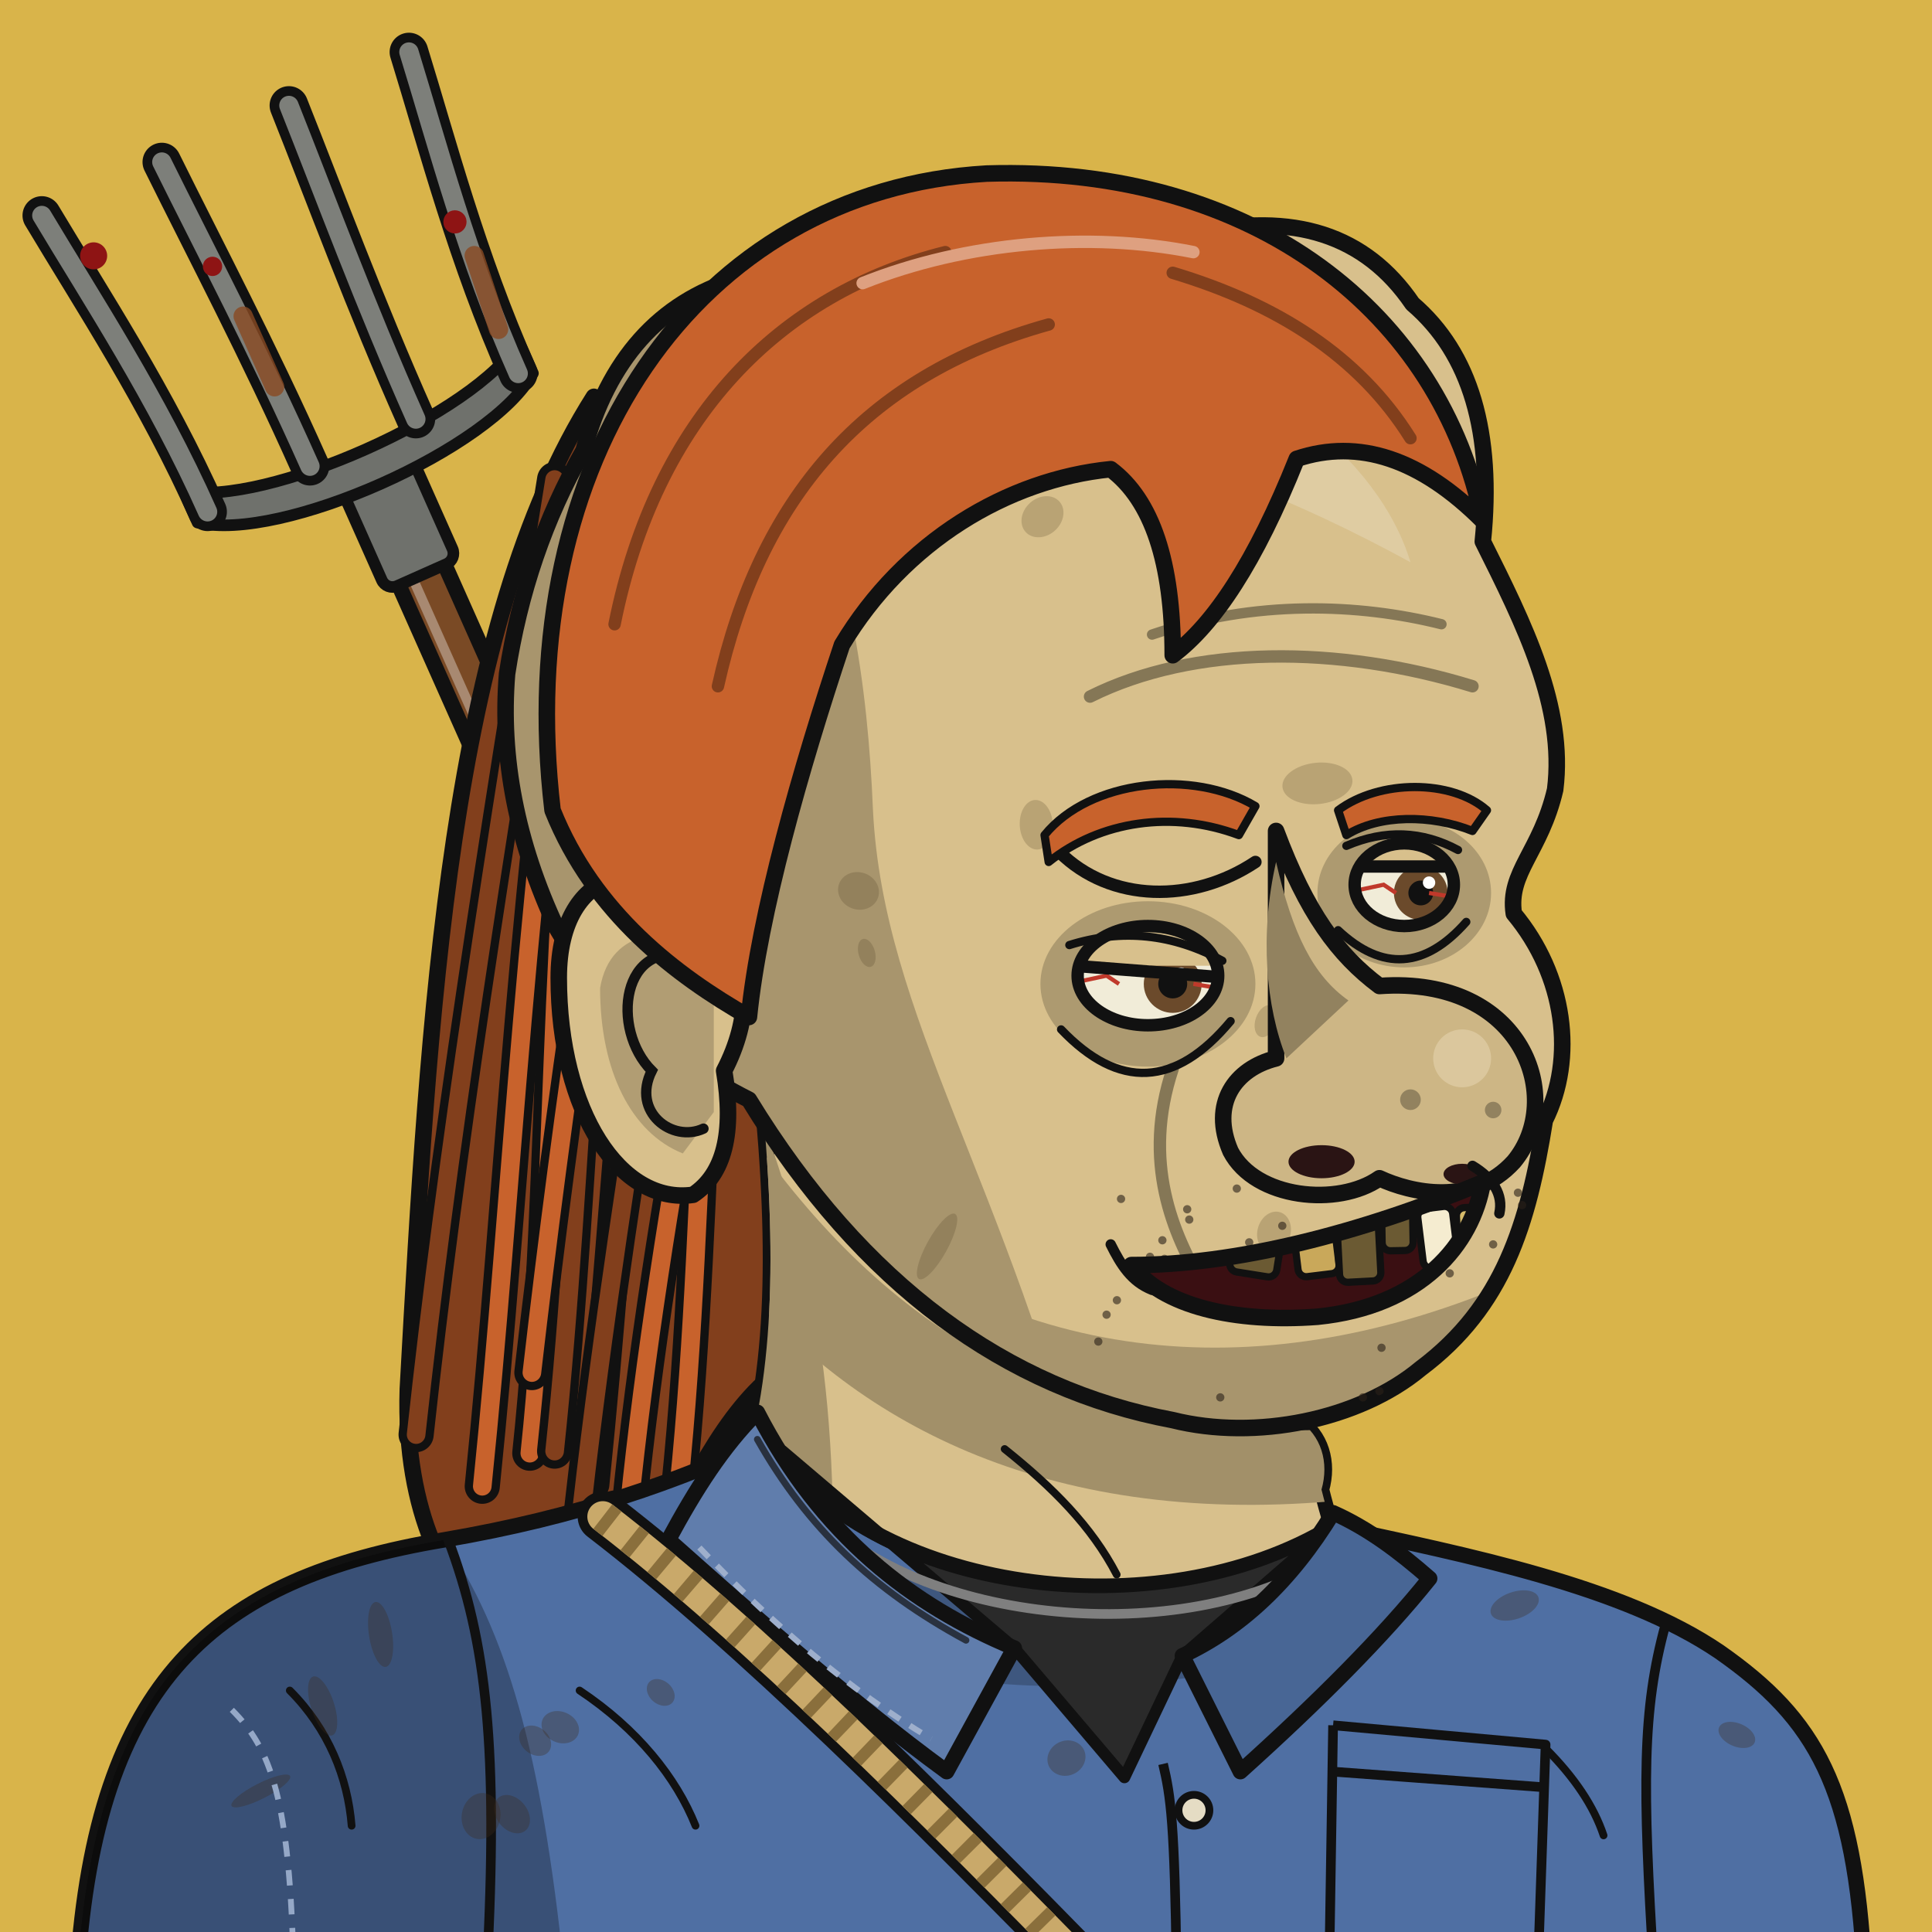
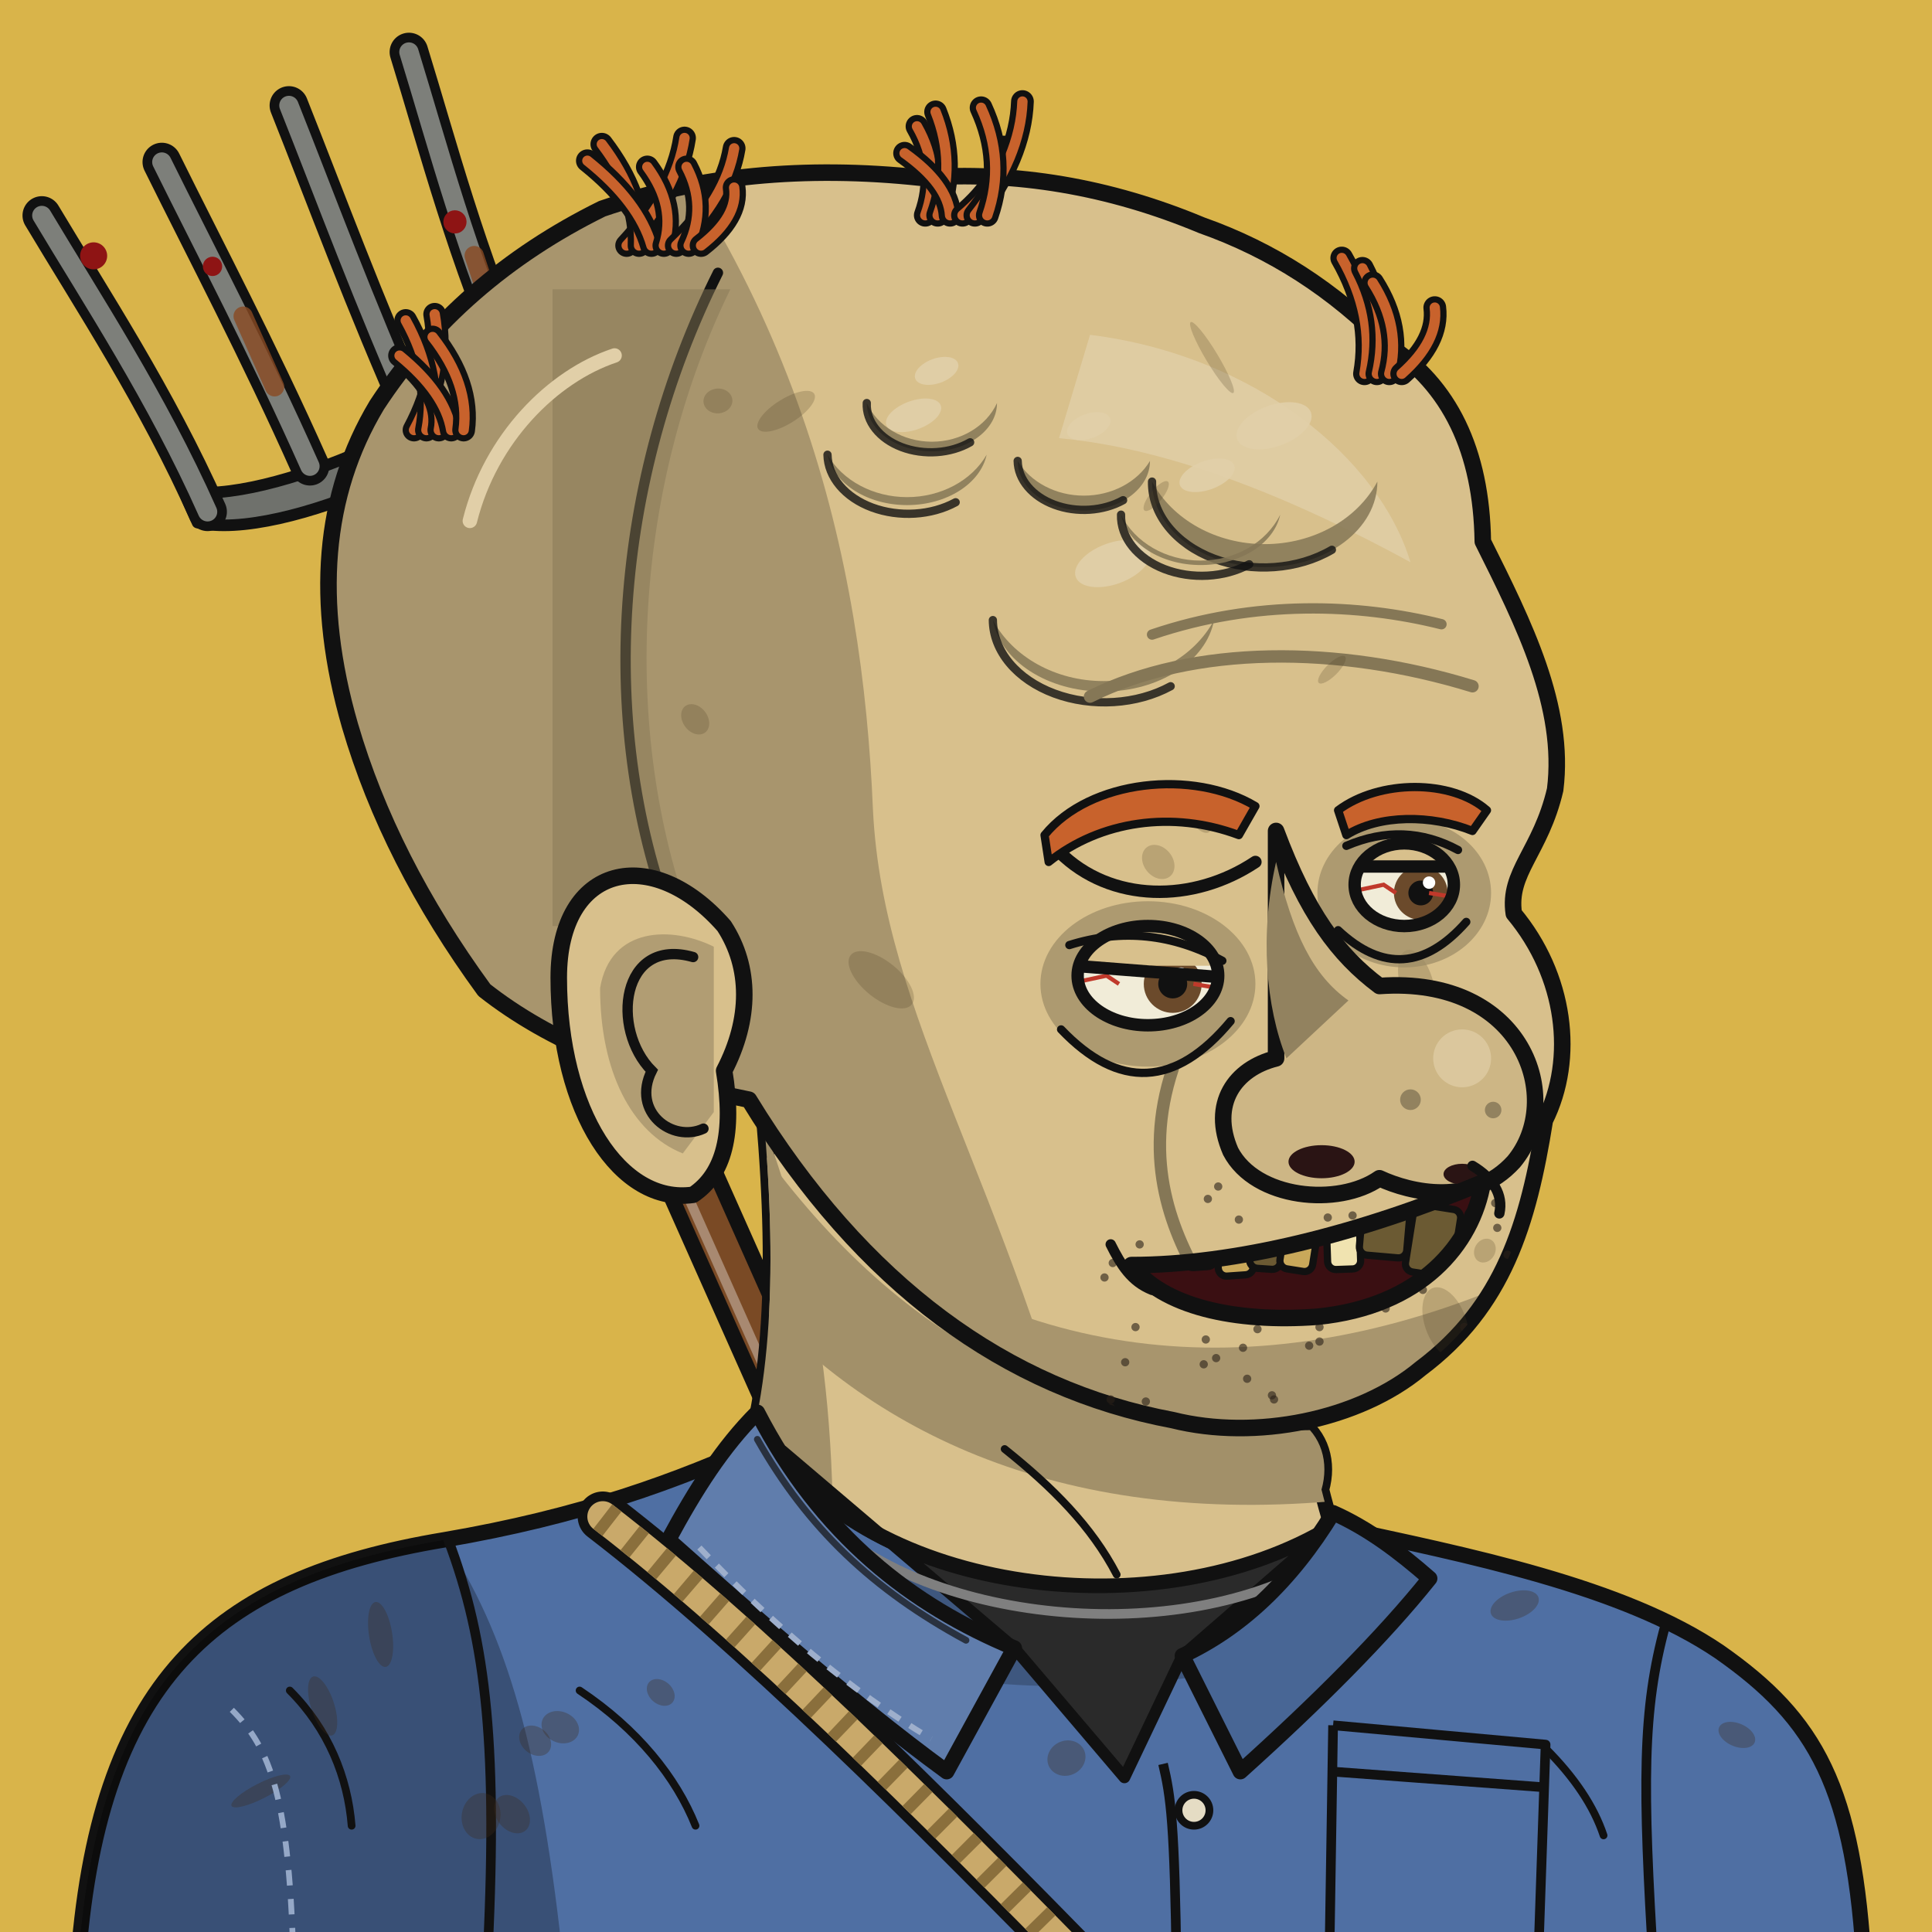
<svg xmlns="http://www.w3.org/2000/svg" viewBox="0 0 1000 1000" width="1000" height="1000">
  <rect width="1000" height="1000" fill="#d9b44a" />
  <g transform="translate(0 -55)">
    <g transform="translate(560 1120) rotate(-24)">
      <rect x="-13" y="-860" width="26" height="980" rx="12" fill="#7a4a25" stroke="#111111" stroke-width="8" />
      <path d="M -5 -840 L -5 100" stroke="#a88971" stroke-width="5" />
      <rect x="-20" y="-900" width="40" height="60" rx="6" fill="#6f716c" stroke="#111111" stroke-width="6" />
      <path d="M -95 -930 C -60 -905 60 -905 95 -930 L 95 -912 C 60 -885 -60 -885 -95 -912 Z" fill="#6f716c" stroke="#111111" stroke-width="6" stroke-linejoin="round" />
      <path d="M -88 -915 C -88 -980 -98 -1040 -104 -1090" fill="none" stroke="#111111" stroke-width="20" stroke-linecap="round" />
      <path d="M -88 -915 C -88 -980 -98 -1040 -104 -1090" fill="none" stroke="#7d7f7a" stroke-width="10" stroke-linecap="round" />
      <path d="M -30 -915 C -30 -980 -34 -1040 -36 -1090" fill="none" stroke="#111111" stroke-width="20" stroke-linecap="round" />
      <path d="M -30 -915 C -30 -980 -34 -1040 -36 -1090" fill="none" stroke="#7d7f7a" stroke-width="10" stroke-linecap="round" />
      <path d="M 30 -915 C 30 -980 34 -1040 36 -1090" fill="none" stroke="#111111" stroke-width="20" stroke-linecap="round" />
      <path d="M 30 -915 C 30 -980 34 -1040 36 -1090" fill="none" stroke="#7d7f7a" stroke-width="10" stroke-linecap="round" />
      <path d="M 88 -915 C 88 -980 98 -1040 104 -1090" fill="none" stroke="#111111" stroke-width="20" stroke-linecap="round" />
      <path d="M 88 -915 C 88 -980 98 -1040 104 -1090" fill="none" stroke="#7d7f7a" stroke-width="10" stroke-linecap="round" />
      <path d="M -30 -960 L -30 -1000 M 88 -940 L 92 -980" stroke="#8a4a22" stroke-width="10" stroke-linecap="round" opacity="0.8" />
      <circle cx="-88" cy="-1060" r="7" fill="#8e1414" />
      <circle cx="-34" cy="-1030" r="5" fill="#8e1414" />
      <circle cx="90" cy="-1000" r="6" fill="#8e1414" />
    </g>
-     <g transform="translate(-35 25) scale(1.07)">
-       <path d="M 320 220 C 250 330 240 520 230 700 C 228 760 250 800 270 810 C 300 760 330 740 360 760 C 380 720 400 690 430 680 C 420 600 400 450 420 300 Z" fill="#823f1c" stroke="#111111" stroke-width="8" stroke-linejoin="round" />
-       <path d="M 301 260 C 271 445 249 584 234 722" fill="none" stroke="#111111" stroke-width="17" stroke-linecap="round" />
-       <path d="M 301 260 C 271 445 249 584 234 722" fill="none" stroke="#823f1c" stroke-width="9" stroke-linecap="round" />
-       <path d="M 316 260 C 286 455 281 601 266 747" fill="none" stroke="#111111" stroke-width="17" stroke-linecap="round" />
-       <path d="M 316 260 C 286 455 281 601 266 747" fill="none" stroke="#c8622c" stroke-width="9" stroke-linecap="round" />
-       <path d="M 325 260 C 295 448 304 590 289 731" fill="none" stroke="#111111" stroke-width="17" stroke-linecap="round" />
-       <path d="M 325 260 C 295 448 304 590 289 731" fill="none" stroke="#c8622c" stroke-width="9" stroke-linecap="round" />
-       <path d="M 345 260 C 315 448 316 589 301 730" fill="none" stroke="#111111" stroke-width="17" stroke-linecap="round" />
-       <path d="M 345 260 C 315 448 316 589 301 730" fill="none" stroke="#823f1c" stroke-width="9" stroke-linecap="round" />
-       <path d="M 354 260 C 324 433 305 562 290 692" fill="none" stroke="#111111" stroke-width="17" stroke-linecap="round" />
-       <path d="M 354 260 C 324 433 305 562 290 692" fill="none" stroke="#c8622c" stroke-width="9" stroke-linecap="round" />
-       <path d="M 369 260 C 339 454 334 600 319 746" fill="none" stroke="#111111" stroke-width="17" stroke-linecap="round" />
-       <path d="M 369 260 C 339 454 334 600 319 746" fill="none" stroke="#c8622c" stroke-width="9" stroke-linecap="round" />
-       <path d="M 386 260 C 356 483 323 651 308 818" fill="none" stroke="#111111" stroke-width="17" stroke-linecap="round" />
-       <path d="M 386 260 C 356 483 323 651 308 818" fill="none" stroke="#823f1c" stroke-width="9" stroke-linecap="round" />
-       <path d="M 399 260 C 369 455 376 602 361 748" fill="none" stroke="#111111" stroke-width="17" stroke-linecap="round" />
-       <path d="M 399 260 C 369 455 376 602 361 748" fill="none" stroke="#c8622c" stroke-width="9" stroke-linecap="round" />
-       <path d="M 416 260 C 386 459 352 609 337 758" fill="none" stroke="#111111" stroke-width="17" stroke-linecap="round" />
-       <path d="M 416 260 C 386 459 352 609 337 758" fill="none" stroke="#c8622c" stroke-width="9" stroke-linecap="round" />
-     </g>
+     <g transform="translate(-35 25) scale(1.07)" />
    <path d="M 392 600 C 402 690 402 760 385 815 C 360 840 320 856 290 868 L 720 920 C 700 880 690 850 684 826 C 688 812 684 798 672 790 C 664 770 660 745 662 720 Z" fill="#d8c08c" stroke="#111111" stroke-width="8" stroke-linejoin="round" />
    <clipPath id="neckclip">
      <path d="M 392 600 C 402 690 402 760 385 815 C 360 840 320 856 290 868 L 720 920 C 700 880 690 850 684 826 C 688 812 684 798 672 790 C 664 770 660 745 662 720 Z" />
    </clipPath>
    <g clip-path="url(#neckclip)">
      <path d="M 380 630 C 450 735 540 800 690 795 L 690 832 C 540 845 440 790 380 715 Z" fill="#a29069" />
      <path d="M 380 600 C 425 700 435 790 430 900 L 280 900 L 280 600 Z" fill="#a29069" />
    </g>
    <path d="M 520 805 C 545 825 565 845 578 870" fill="none" stroke="#111111" stroke-width="4" stroke-linecap="round" />
    <clipPath id="torso">
      <path d="M 40 1075 C 50 925 110 872 230 852 C 300 840 350 822 398 800 C 450 880 600 900 690 845 C 760 860 840 876 890 910 C 940 945 960 980 965 1075 Z" />
    </clipPath>
    <path d="M 40 1075 C 50 925 110 872 230 852 C 300 840 350 822 398 800 C 450 880 600 900 690 845 C 760 860 840 876 890 910 C 940 945 960 980 965 1075 Z" fill="#4f6fa3" stroke="#111111" stroke-width="8" stroke-linejoin="round" />
    <g clip-path="url(#torso)">
      <path d="M 40 1075 C 50 925 110 872 230 852 C 262 900 280 960 292 1075 Z" fill="#000" opacity="0.28" />
      <path d="M 370 812 C 420 880 560 900 700 852 L 720 900 C 560 950 420 930 360 860 Z" fill="#000" opacity="0.22" />
    </g>
    <path d="M 232 852 C 252 905 258 960 252 1075" fill="none" stroke="#111111" stroke-width="5" stroke-linecap="round" />
    <path d="M 862 896 C 850 940 850 978 856 1075" fill="none" stroke="#111111" stroke-width="5" stroke-linecap="round" />
    <path d="M 300 930 C 330 950 350 975 360 1000 M 150 930 C 170 950 180 975 182 1000 M 800 960 C 815 975 825 990 830 1005" fill="none" stroke="#111111" stroke-width="4" stroke-linecap="round" />
    <g clip-path="url(#torso)">
      <ellipse cx="784" cy="886" rx="13" ry="7" transform="rotate(161 784 886)" fill="#3b2a18" opacity="0.32" />
      <ellipse cx="277" cy="956" rx="7" ry="9" transform="rotate(129 277 956)" fill="#3b2a18" opacity="0.32" />
      <ellipse cx="167" cy="938" rx="16" ry="6" transform="rotate(72 167 938)" fill="#3b2a18" opacity="0.32" />
      <ellipse cx="870" cy="873" rx="12" ry="4" transform="rotate(59 870 873)" fill="#3b2a18" opacity="0.32" />
      <ellipse cx="265" cy="994" rx="8" ry="11" transform="rotate(141 265 994)" fill="#3b2a18" opacity="0.32" />
      <ellipse cx="342" cy="931" rx="6" ry="8" transform="rotate(131 342 931)" fill="#3b2a18" opacity="0.32" />
      <ellipse cx="899" cy="953" rx="6" ry="10" transform="rotate(113 899 953)" fill="#3b2a18" opacity="0.32" />
      <ellipse cx="552" cy="965" rx="9" ry="10" transform="rotate(66 552 965)" fill="#3b2a18" opacity="0.32" />
      <ellipse cx="197" cy="901" rx="17" ry="6" transform="rotate(81 197 901)" fill="#3b2a18" opacity="0.32" />
      <ellipse cx="85" cy="902" rx="18" ry="9" transform="rotate(92 85 902)" fill="#3b2a18" opacity="0.32" />
      <ellipse cx="290" cy="949" rx="10" ry="8" transform="rotate(24 290 949)" fill="#3b2a18" opacity="0.32" />
      <ellipse cx="135" cy="982" rx="17" ry="4" transform="rotate(153 135 982)" fill="#3b2a18" opacity="0.32" />
      <ellipse cx="658" cy="872" rx="17" ry="4" transform="rotate(43 658 872)" fill="#3b2a18" opacity="0.32" />
      <ellipse cx="249" cy="995" rx="12" ry="10" transform="rotate(101 249 995)" fill="#3b2a18" opacity="0.32" />
    </g>
    <path d="M 405 806 C 450 880 600 900 688 846 L 612 912 L 582 975 L 525 908 Z" fill="#2a2a2a" stroke="#111111" stroke-width="6" stroke-linejoin="round" />
    <path d="M 418 832 C 465 892 600 910 680 866" fill="none" stroke="#7f7f7f" stroke-width="5" />
    <path d="M 392 786 C 425 850 472 886 525 908 L 490 972 C 438 934 382 884 346 852 C 360 826 374 804 392 786 Z" fill="#607dac" stroke="#111111" stroke-width="8" stroke-linejoin="round" />
    <path d="M 392 800 C 418 846 452 878 500 904" fill="none" stroke="#111111" stroke-width="3.5" stroke-linecap="round" opacity="0.7" />
    <path d="M 690 838 C 668 874 642 898 612 912 L 642 972 C 682 936 716 902 740 872 C 724 858 708 846 690 838 Z" fill="#486695" stroke="#111111" stroke-width="8" stroke-linejoin="round" />
    <path d="M 602 968 C 606 985 608 998 609 1075" fill="none" stroke="#111111" stroke-width="5" />
    <circle cx="618" cy="992" r="8" fill="#e5dcc4" stroke="#111111" stroke-width="4" />
    <path d="M 690 948 L 800 958 L 796 1075 M 690 948 L 688 1075 M 690 972 L 798 980" fill="none" stroke="#111111" stroke-width="5" stroke-linejoin="round" />
    <path d="M 120 940 C 140 960 150 985 152 1075" fill="none" stroke="#95a8c7" stroke-width="3" stroke-dasharray="8 7" />
    <path d="M 362 856 C 400 896 440 930 482 955" fill="none" stroke="#9eafcc" stroke-width="3" stroke-dasharray="7 6" />
    <path d="M 312 840 C 390 900 480 990 568 1080" fill="none" stroke="#111111" stroke-width="26" stroke-linecap="round" />
    <path d="M 312 840 C 390 900 480 990 568 1080" fill="none" stroke="#c9a96a" stroke-width="16" stroke-linecap="round" />
    <path d="M 312 840 C 390 900 480 990 568 1080" fill="none" stroke="#8a6f3c" stroke-width="16" stroke-dasharray="6 12" />
    <g transform="translate(-35 25) scale(1.07)">
      <clipPath id="headclip">
-         <path d="M 395 560 Q 332 528 302 477 Q 273 415 278 354 Q 287 295 315 246 Q 333 180 389 163 Q 436 113 499 125 Q 560 98 611 141 Q 682 125 716 175 Q 758 211 750 290 C 770 330 790 370 785 410 C 778 440 762 450 765 470 C 790 500 795 540 780 570 C 772 620 760 660 720 690 C 690 715 640 725 600 715 C 520 700 450 650 395 560 Z" />
-       </clipPath>
-       <path d="M 395 560 Q 332 528 302 477 Q 273 415 278 354 Q 287 295 315 246 Q 333 180 389 163 Q 436 113 499 125 Q 560 98 611 141 Q 682 125 716 175 Q 758 211 750 290 C 770 330 790 370 785 410 C 778 440 762 450 765 470 C 790 500 795 540 780 570 C 772 620 760 660 720 690 C 690 715 640 725 600 715 C 520 700 450 650 395 560 Z" fill="#d8c08c" />
+         <path d="M 395 560 Q 314 544 267 507 Q 221 444 202 379 Q 176 289 215 224 Q 255 163 324 129 Q 394 105 478 114 Q 547 109 614 137 Q 665 155 704 195 Q 749 224 750 290 C 770 330 790 370 785 410 C 778 440 762 450 765 470 C 790 500 795 540 780 570 C 772 620 760 660 720 690 C 690 715 640 725 600 715 C 520 700 450 650 395 560 Z" />
+       </clipPath>
+       <path d="M 395 560 Q 314 544 267 507 Q 221 444 202 379 Q 176 289 215 224 Q 255 163 324 129 Q 394 105 478 114 Q 547 109 614 137 Q 665 155 704 195 Q 749 224 750 290 C 770 330 790 370 785 410 C 778 440 762 450 765 470 C 790 500 795 540 780 570 C 772 620 760 660 720 690 C 690 715 640 725 600 715 C 520 700 450 650 395 560 Z" fill="#d8c08c" />
      <g clip-path="url(#headclip)">
-         <path d="M 250 100 C 420 160 450 300 455 420 C 460 520 520 600 560 760 L 250 760 Z" fill="#a8956d" />
+         <path d="M 120 0 L 300 30 C 420 160 450 300 455 420 C 460 520 520 600 560 760 L 120 760 Z" fill="#a8956d" />
        <path d="M 420 600 C 520 690 640 700 760 650 L 760 760 L 400 760 Z" fill="#a8956d" />
        <path d="M 560 190 C 640 200 700 250 715 300 C 660 270 600 245 545 240 Z" fill="#e1cfa8" opacity="0.8" />
-         <path d="M 333 320 A 51 39 0 0 0 436 320 A 57 49 0 0 1 333 320 Z" fill="#857756" opacity="0.85" />
-         <path d="M 333 320 A 51 39 0 0 0 415 351" fill="none" stroke="#111111" stroke-width="4" stroke-linecap="round" opacity="0.8" />
-         <ellipse cx="397" cy="297" rx="18" ry="9" transform="rotate(-20 384 320)" fill="#e1cfa8" opacity="0.9" />
-         <path d="M 358 214 A 46 35 0 0 0 450 214 A 51 44 0 0 1 358 214 Z" fill="#857756" opacity="0.85" />
-         <path d="M 358 214 A 46 35 0 0 0 431 242" fill="none" stroke="#111111" stroke-width="4" stroke-linecap="round" opacity="0.8" />
-         <ellipse cx="415" cy="194" rx="16" ry="8" transform="rotate(-20 404 214)" fill="#e1cfa8" opacity="0.9" />
-         <path d="M 499 175 A 55 41 0 0 0 608 175 A 60 52 0 0 1 499 175 Z" fill="#857756" opacity="0.85" />
-         <path d="M 499 175 A 55 41 0 0 0 586 208" fill="none" stroke="#111111" stroke-width="4" stroke-linecap="round" opacity="0.8" />
-         <ellipse cx="567" cy="151" rx="19" ry="10" transform="rotate(-20 553 175)" fill="#e1cfa8" opacity="0.9" />
-         <path d="M 350 226 A 45 34 0 0 0 440 226 A 49 43 0 0 1 350 226 Z" fill="#857756" opacity="0.85" />
-         <path d="M 350 226 A 45 34 0 0 0 422 253" fill="none" stroke="#111111" stroke-width="4" stroke-linecap="round" opacity="0.8" />
-         <ellipse cx="407" cy="206" rx="16" ry="8" transform="rotate(-20 395 226)" fill="#e1cfa8" opacity="0.9" />
-         <path d="M 469 211 A 32 24 0 0 0 533 211 A 36 31 0 0 1 469 211 Z" fill="#857756" opacity="0.85" />
-         <path d="M 469 211 A 32 24 0 0 0 521 230" fill="none" stroke="#111111" stroke-width="4" stroke-linecap="round" opacity="0.8" />
-         <ellipse cx="509" cy="196" rx="11" ry="6" transform="rotate(-20 501 211)" fill="#e1cfa8" opacity="0.9" />
-         <path d="M 411 178 A 51 38 0 0 0 513 178 A 56 49 0 0 1 411 178 Z" fill="#857756" opacity="0.85" />
-         <path d="M 411 178 A 51 38 0 0 0 493 208" fill="none" stroke="#111111" stroke-width="4" stroke-linecap="round" opacity="0.8" />
-         <ellipse cx="475" cy="155" rx="18" ry="9" transform="rotate(-20 462 178)" fill="#e1cfa8" opacity="0.9" />
+         <path d="M 433 248 A 39 29 0 0 0 510 248 A 43 37 0 0 1 433 248 Z" fill="#857756" opacity="0.85" />
+         <path d="M 433 248 A 39 29 0 0 0 495 271" fill="none" stroke="#111111" stroke-width="4" stroke-linecap="round" opacity="0.8" />
+         <ellipse cx="481" cy="231" rx="14" ry="7" transform="rotate(-20 472 248)" fill="#e1cfa8" opacity="0.9" />
+         <path d="M 513 328 A 54 40 0 0 0 620 328 A 59 51 0 0 1 513 328 Z" fill="#857756" opacity="0.85" />
+         <path d="M 513 328 A 54 40 0 0 0 599 360" fill="none" stroke="#111111" stroke-width="4" stroke-linecap="round" opacity="0.8" />
+         <ellipse cx="580" cy="304" rx="19" ry="10" transform="rotate(-20 566 328)" fill="#e1cfa8" opacity="0.9" />
+         <path d="M 525 251 A 32 24 0 0 0 589 251 A 36 31 0 0 1 525 251 Z" fill="#857756" opacity="0.85" />
+         <path d="M 525 251 A 32 24 0 0 0 576 270" fill="none" stroke="#111111" stroke-width="4" stroke-linecap="round" opacity="0.8" />
+         <ellipse cx="565" cy="236" rx="11" ry="6" transform="rotate(-20 557 251)" fill="#e1cfa8" opacity="0.9" />
+         <path d="M 590 261 A 54 41 0 0 0 699 261 A 60 52 0 0 1 590 261 Z" fill="#857756" opacity="0.85" />
+         <path d="M 590 261 A 54 41 0 0 0 677 294" fill="none" stroke="#111111" stroke-width="4" stroke-linecap="round" opacity="0.8" />
+         <ellipse cx="658" cy="237" rx="19" ry="10" transform="rotate(-20 645 261)" fill="#e1cfa8" opacity="0.9" />
+         <path d="M 575 277 A 39 29 0 0 0 652 277 A 42 37 0 0 1 575 277 Z" fill="#857756" opacity="0.85" />
+         <path d="M 575 277 A 39 29 0 0 0 637 301" fill="none" stroke="#111111" stroke-width="4" stroke-linecap="round" opacity="0.8" />
+         <ellipse cx="623" cy="260" rx="14" ry="7" transform="rotate(-20 614 277)" fill="#e1cfa8" opacity="0.9" />
+         <path d="M 452 223 A 31 23 0 0 0 515 223 A 34 30 0 0 1 452 223 Z" fill="#857756" opacity="0.85" />
+         <path d="M 452 223 A 31 23 0 0 0 502 242" fill="none" stroke="#111111" stroke-width="4" stroke-linecap="round" opacity="0.8" />
+         <ellipse cx="491" cy="209" rx="11" ry="6" transform="rotate(-20 484 223)" fill="#e1cfa8" opacity="0.9" />
+         <path d="M 380 160 C 330 260 320 380 360 480" fill="none" stroke="#111111" stroke-width="5" stroke-linecap="round" />
+         <path d="M 386 168 C 340 262 332 380 368 476 L 300 476 L 300 168 Z" fill="#857756" opacity="0.5" />
+         <path d="M 260 280 C 270 240 300 210 330 200" fill="none" stroke="#e1cfa8" stroke-width="7" stroke-linecap="round" />
        <path d="M 560 365 C 610 340 680 340 745 360" fill="none" stroke="#857756" stroke-width="6" stroke-linecap="round" />
        <path d="M 590 335 C 640 318 690 320 730 330" fill="none" stroke="#857756" stroke-width="5" stroke-linecap="round" />
        <path d="M 600 545 C 585 590 600 625 615 650" fill="none" stroke="#857756" stroke-width="6" stroke-linecap="round" />
      </g>
-       <path d="M 395 560 Q 332 528 302 477 Q 273 415 278 354 Q 287 295 315 246 Q 333 180 389 163 Q 436 113 499 125 Q 560 98 611 141 Q 682 125 716 175 Q 758 211 750 290 C 770 330 790 370 785 410 C 778 440 762 450 765 470 C 790 500 795 540 780 570 C 772 620 760 660 720 690 C 690 715 640 725 600 715 C 520 700 450 650 395 560 Z" fill="none" stroke="#111111" stroke-width="8" stroke-linejoin="round" />
+       <path d="M 395 560 Q 314 544 267 507 Q 221 444 202 379 Q 176 289 215 224 Q 255 163 324 129 Q 394 105 478 114 Q 547 109 614 137 Q 665 155 704 195 Q 749 224 750 290 C 770 330 790 370 785 410 C 778 440 762 450 765 470 C 790 500 795 540 780 570 C 772 620 760 660 720 690 C 690 715 640 725 600 715 C 520 700 450 650 395 560 Z" fill="none" stroke="#111111" stroke-width="8" stroke-linejoin="round" />
      <g clip-path="url(#headclip)">
-         <ellipse cx="645" cy="522" rx="8" ry="5" transform="rotate(109 645 522)" fill="#4a3a22" opacity="0.22" />
-         <ellipse cx="738" cy="544" rx="8" ry="4" transform="rotate(10 738 544)" fill="#4a3a22" opacity="0.22" />
-         <ellipse cx="670" cy="407" rx="17" ry="10" transform="rotate(174 670 407)" fill="#4a3a22" opacity="0.22" />
-         <ellipse cx="346" cy="491" rx="5" ry="8" transform="rotate(24 346 491)" fill="#4a3a22" opacity="0.22" />
-         <ellipse cx="461" cy="210" rx="16" ry="10" transform="rotate(169 461 210)" fill="#4a3a22" opacity="0.22" />
-         <ellipse cx="718" cy="629" rx="11" ry="8" transform="rotate(88 718 629)" fill="#4a3a22" opacity="0.22" />
-         <ellipse cx="448" cy="459" rx="9" ry="10" transform="rotate(109 448 459)" fill="#4a3a22" opacity="0.22" />
-         <ellipse cx="690" cy="536" rx="11" ry="4" transform="rotate(8 690 536)" fill="#4a3a22" opacity="0.22" />
-         <ellipse cx="379" cy="388" rx="20" ry="4" transform="rotate(63 379 388)" fill="#4a3a22" opacity="0.22" />
-         <ellipse cx="365" cy="489" rx="17" ry="10" transform="rotate(138 365 489)" fill="#4a3a22" opacity="0.22" />
-         <ellipse cx="649" cy="624" rx="8" ry="10" transform="rotate(17 649 624)" fill="#4a3a22" opacity="0.22" />
-         <ellipse cx="486" cy="631" rx="18" ry="5" transform="rotate(119 486 631)" fill="#4a3a22" opacity="0.22" />
-         <ellipse cx="537" cy="278" rx="11" ry="9" transform="rotate(138 537 278)" fill="#4a3a22" opacity="0.22" />
-         <ellipse cx="349" cy="677" rx="11" ry="8" transform="rotate(20 349 677)" fill="#4a3a22" opacity="0.22" />
-         <ellipse cx="452" cy="489" rx="7" ry="4" transform="rotate(74 452 489)" fill="#4a3a22" opacity="0.22" />
-         <ellipse cx="534" cy="427" rx="12" ry="8" transform="rotate(87 534 427)" fill="#4a3a22" opacity="0.22" />
-         <circle cx="718" cy="645" r="2" fill="#2a2018" opacity="0.6" />
-         <circle cx="769" cy="611" r="2" fill="#2a2018" opacity="0.6" />
-         <circle cx="700" cy="636" r="2" fill="#2a2018" opacity="0.6" />
-         <circle cx="596" cy="637" r="2" fill="#2a2018" opacity="0.6" />
-         <circle cx="719" cy="605" r="2" fill="#2a2018" opacity="0.6" />
-         <circle cx="637" cy="629" r="2" fill="#2a2018" opacity="0.6" />
-         <circle cx="575" cy="608" r="2" fill="#2a2018" opacity="0.6" />
-         <circle cx="734" cy="644" r="2" fill="#2a2018" opacity="0.6" />
-         <circle cx="767" cy="605" r="2" fill="#2a2018" opacity="0.6" />
-         <circle cx="779" cy="671" r="2" fill="#2a2018" opacity="0.6" />
-         <circle cx="683" cy="641" r="2" fill="#2a2018" opacity="0.6" />
-         <circle cx="701" cy="680" r="2" fill="#2a2018" opacity="0.6" />
-         <circle cx="664" cy="628" r="2" fill="#2a2018" opacity="0.6" />
-         <circle cx="736" cy="690" r="2" fill="#2a2018" opacity="0.6" />
-         <circle cx="700" cy="658" r="2" fill="#2a2018" opacity="0.6" />
-         <circle cx="595" cy="628" r="2" fill="#2a2018" opacity="0.6" />
-         <circle cx="711" cy="641" r="2" fill="#2a2018" opacity="0.6" />
-         <circle cx="694" cy="651" r="2" fill="#2a2018" opacity="0.6" />
-         <circle cx="622" cy="656" r="2" fill="#2a2018" opacity="0.6" />
-         <circle cx="700" cy="701" r="2" fill="#2a2018" opacity="0.6" />
-         <circle cx="631" cy="603" r="2" fill="#2a2018" opacity="0.6" />
-         <circle cx="653" cy="621" r="2" fill="#2a2018" opacity="0.6" />
-         <circle cx="646" cy="656" r="2" fill="#2a2018" opacity="0.6" />
-         <circle cx="715" cy="631" r="2" fill="#2a2018" opacity="0.6" />
-         <circle cx="730" cy="613" r="2" fill="#2a2018" opacity="0.6" />
-         <circle cx="772" cy="631" r="2" fill="#2a2018" opacity="0.6" />
-         <circle cx="564" cy="677" r="2" fill="#2a2018" opacity="0.6" />
-         <circle cx="755" cy="630" r="2" fill="#2a2018" opacity="0.6" />
-         <circle cx="744" cy="699" r="2" fill="#2a2018" opacity="0.6" />
-         <circle cx="607" cy="613" r="2" fill="#2a2018" opacity="0.6" />
-         <circle cx="573" cy="657" r="2" fill="#2a2018" opacity="0.6" />
-         <circle cx="623" cy="704" r="2" fill="#2a2018" opacity="0.6" />
-         <circle cx="589" cy="636" r="2" fill="#2a2018" opacity="0.6" />
-         <circle cx="720" cy="630" r="2" fill="#2a2018" opacity="0.6" />
-         <circle cx="568" cy="664" r="2" fill="#2a2018" opacity="0.6" />
-         <circle cx="712" cy="622" r="2" fill="#2a2018" opacity="0.6" />
-         <circle cx="779" cy="688" r="2" fill="#2a2018" opacity="0.6" />
-         <circle cx="608" cy="618" r="2" fill="#2a2018" opacity="0.6" />
-         <circle cx="692" cy="704" r="2" fill="#2a2018" opacity="0.6" />
-         <circle cx="673" cy="641" r="2" fill="#2a2018" opacity="0.6" />
+         <ellipse cx="677" cy="352" rx="9" ry="3" transform="rotate(135 677 352)" fill="#4a3a22" opacity="0.22" />
+         <ellipse cx="676" cy="650" rx="19" ry="9" transform="rotate(3 676 650)" fill="#4a3a22" opacity="0.22" />
+         <ellipse cx="751" cy="633" rx="6" ry="5" transform="rotate(120 751 633)" fill="#4a3a22" opacity="0.22" />
+         <ellipse cx="619" cy="201" rx="20" ry="3" transform="rotate(59 619 201)" fill="#4a3a22" opacity="0.22" />
+         <ellipse cx="613" cy="424" rx="8" ry="4" transform="rotate(55 613 424)" fill="#4a3a22" opacity="0.22" />
+         <ellipse cx="338" cy="630" rx="16" ry="8" transform="rotate(37 338 630)" fill="#4a3a22" opacity="0.22" />
+         <ellipse cx="459" cy="502" rx="19" ry="9" transform="rotate(39 459 502)" fill="#4a3a22" opacity="0.22" />
+         <ellipse cx="413" cy="227" rx="16" ry="6" transform="rotate(148 413 227)" fill="#4a3a22" opacity="0.22" />
+         <ellipse cx="751" cy="682" rx="6" ry="8" transform="rotate(4 751 682)" fill="#4a3a22" opacity="0.22" />
+         <ellipse cx="592" cy="268" rx="9" ry="3" transform="rotate(129 592 268)" fill="#4a3a22" opacity="0.22" />
+         <ellipse cx="732" cy="668" rx="18" ry="10" transform="rotate(70 732 668)" fill="#4a3a22" opacity="0.22" />
+         <ellipse cx="593" cy="445" rx="9" ry="7" transform="rotate(51 593 445)" fill="#4a3a22" opacity="0.22" />
+         <ellipse cx="718" cy="504" rx="17" ry="8" transform="rotate(74 718 504)" fill="#4a3a22" opacity="0.22" />
+         <ellipse cx="380" cy="222" rx="7" ry="6" transform="rotate(176 380 222)" fill="#4a3a22" opacity="0.22" />
+         <ellipse cx="369" cy="376" rx="6" ry="8" transform="rotate(143 369 376)" fill="#4a3a22" opacity="0.22" />
+         <ellipse cx="707" cy="582" rx="16" ry="10" transform="rotate(40 707 582)" fill="#4a3a22" opacity="0.22" />
+         <circle cx="756" cy="610" r="2" fill="#2a2018" opacity="0.6" />
+         <circle cx="636" cy="695" r="2" fill="#2a2018" opacity="0.6" />
+         <circle cx="757" cy="622" r="2" fill="#2a2018" opacity="0.6" />
+         <circle cx="705" cy="651" r="2" fill="#2a2018" opacity="0.6" />
+         <circle cx="595" cy="647" r="2" fill="#2a2018" opacity="0.6" />
+         <circle cx="735" cy="685" r="2" fill="#2a2018" opacity="0.6" />
+         <circle cx="570" cy="705" r="2" fill="#2a2018" opacity="0.6" />
+         <circle cx="643" cy="663" r="2" fill="#2a2018" opacity="0.6" />
+         <circle cx="584" cy="630" r="2" fill="#2a2018" opacity="0.6" />
+         <circle cx="687" cy="616" r="2" fill="#2a2018" opacity="0.6" />
+         <circle cx="582" cy="645" r="2" fill="#2a2018" opacity="0.6" />
+         <circle cx="660" cy="650" r="2" fill="#2a2018" opacity="0.6" />
+         <circle cx="667" cy="666" r="2" fill="#2a2018" opacity="0.6" />
+         <circle cx="666" cy="679" r="2" fill="#2a2018" opacity="0.6" />
+         <circle cx="649" cy="705" r="2" fill="#2a2018" opacity="0.6" />
+         <circle cx="582" cy="670" r="2" fill="#2a2018" opacity="0.6" />
+         <circle cx="632" cy="618" r="2" fill="#2a2018" opacity="0.6" />
+         <circle cx="634" cy="680" r="2" fill="#2a2018" opacity="0.6" />
+         <circle cx="571" cy="639" r="2" fill="#2a2018" opacity="0.6" />
+         <circle cx="617" cy="608" r="2" fill="#2a2018" opacity="0.6" />
+         <circle cx="577" cy="687" r="2" fill="#2a2018" opacity="0.6" />
+         <circle cx="648" cy="703" r="2" fill="#2a2018" opacity="0.6" />
+         <circle cx="570" cy="709" r="2" fill="#2a2018" opacity="0.6" />
+         <circle cx="703" cy="661" r="2" fill="#2a2018" opacity="0.6" />
+         <circle cx="641" cy="671" r="2" fill="#2a2018" opacity="0.6" />
+         <circle cx="721" cy="652" r="2" fill="#2a2018" opacity="0.6" />
+         <circle cx="615" cy="688" r="2" fill="#2a2018" opacity="0.6" />
+         <circle cx="741" cy="670" r="2" fill="#2a2018" opacity="0.6" />
+         <circle cx="675" cy="617" r="2" fill="#2a2018" opacity="0.6" />
+         <circle cx="616" cy="676" r="2" fill="#2a2018" opacity="0.6" />
+         <circle cx="642" cy="667" r="2" fill="#2a2018" opacity="0.6" />
+         <circle cx="661" cy="631" r="2" fill="#2a2018" opacity="0.6" />
+         <circle cx="671" cy="670" r="2" fill="#2a2018" opacity="0.6" />
+         <circle cx="762" cy="635" r="2" fill="#2a2018" opacity="0.6" />
+         <circle cx="567" cy="646" r="2" fill="#2a2018" opacity="0.6" />
+         <circle cx="603" cy="643" r="2" fill="#2a2018" opacity="0.6" />
+         <circle cx="671" cy="677" r="2" fill="#2a2018" opacity="0.6" />
+         <circle cx="621" cy="685" r="2" fill="#2a2018" opacity="0.6" />
+         <circle cx="587" cy="706" r="2" fill="#2a2018" opacity="0.6" />
+         <circle cx="622" cy="602" r="2" fill="#2a2018" opacity="0.6" />
      </g>
      <g transform="translate(-22 6)">
        <path d="M 405 470 C 370 430 325 440 325 495 C 325 560 355 605 390 600 C 405 590 410 570 405 540 C 418 515 418 490 405 470 Z" fill="#d8c08c" stroke="#111111" stroke-width="8" stroke-linejoin="round" />
        <path d="M 400 480 C 380 470 350 470 345 500 C 345 540 360 570 385 580 L 400 560 Z" fill="#978662" opacity="0.6" />
        <path d="M 390 485 C 355 475 350 520 370 540 C 360 560 380 575 395 568" fill="none" stroke="#111111" stroke-width="5" stroke-linecap="round" />
      </g>
      <ellipse cx="588" cy="504" rx="52" ry="40" fill="#9b8a64" opacity="0.7" />
      <path d="M 546 526 Q 588 570 628 522" fill="none" stroke="#111111" stroke-width="4" stroke-linecap="round" />
      <clipPath id="e588500">
        <ellipse cx="588" cy="500" rx="34" ry="24" />
      </clipPath>
      <ellipse cx="588" cy="500" rx="34" ry="24" fill="#f1ecd8" />
      <g clip-path="url(#e588500)">
        <circle cx="600" cy="504" r="14" fill="#6b4a2b" />
        <circle cx="600" cy="504" r="7" fill="#111" />
        <circle cx="604" cy="499" r="3" fill="#fff" />
        <path d="M 554 503 l 14 -3 l 6 4 M 622 506 l -12 -2" stroke="#c0392b" stroke-width="2" fill="none" />
        <rect x="552" y="474" width="72" height="21.2" fill="#d8c08c" />
        <path d="M 552 495.2 L 624 500.8" stroke="#111111" stroke-width="6" />
      </g>
      <ellipse cx="588" cy="500" rx="34" ry="24" fill="none" stroke="#111111" stroke-width="6" />
      <path d="M 550 485.2 Q 588 473.2 624 492.8" fill="none" stroke="#111111" stroke-width="4" stroke-linecap="round" />
      <path d="M 545 440 C 570 465 610 465 640 445" fill="none" stroke="#111111" stroke-width="6" stroke-linecap="round" />
      <ellipse cx="712" cy="460" rx="42" ry="36" fill="#9b8a64" opacity="0.7" />
      <path d="M 680 478 Q 712 508 742 474" fill="none" stroke="#111111" stroke-width="4" stroke-linecap="round" />
      <clipPath id="e712456">
        <ellipse cx="712" cy="456" rx="24" ry="20" />
      </clipPath>
      <ellipse cx="712" cy="456" rx="24" ry="20" fill="#f1ecd8" />
      <g clip-path="url(#e712456)">
        <circle cx="720" cy="460" r="13" fill="#6b4a2b" />
        <circle cx="720" cy="460" r="6" fill="#111" />
        <circle cx="724" cy="455" r="3" fill="#fff" />
        <path d="M 688 459 l 14 -3 l 6 4 M 736 462 l -12 -2" stroke="#c0392b" stroke-width="2" fill="none" />
        <rect x="686" y="434" width="52" height="13.2" fill="#d8c08c" />
        <path d="M 686 447.2 L 738 447.2" stroke="#111111" stroke-width="6" />
      </g>
      <ellipse cx="712" cy="456" rx="24" ry="20" fill="none" stroke="#111111" stroke-width="6" />
      <path d="M 684 437.2 Q 712 425.2 738 439.2" fill="none" stroke="#111111" stroke-width="4" stroke-linecap="round" />
      <path d="M 538 432 C 560 405 610 400 640 418 L 632 432 C 600 420 565 425 540 445 Z" fill="#c8622c" stroke="#111111" stroke-width="4" stroke-linejoin="round" />
      <path d="M 680 420 C 700 405 735 405 752 420 L 745 430 C 725 422 700 422 684 432 Z" fill="#c8622c" stroke="#111111" stroke-width="4" stroke-linejoin="round" />
      <path d="M 650 430 C 665 470 680 490 700 505 C 770 500 790 560 765 590 C 745 612 715 605 700 598 C 680 612 640 608 628 585 C 618 562 630 545 650 540 Z" fill="#cdb685" stroke="#111111" stroke-width="8" stroke-linejoin="round" />
      <path d="M 650 445 C 658 480 668 500 685 512 L 655 540 C 645 515 642 480 650 445 Z" fill="#92825f" />
      <circle cx="740" cy="540" r="14" fill="#dfcca3" opacity="0.8" />
      <circle cx="715" cy="560" r="5" fill="#92825f" />
      <circle cx="755" cy="565" r="4" fill="#92825f" />
      <ellipse cx="672" cy="590" rx="16" ry="8" fill="#2a1414" />
      <ellipse cx="740" cy="596" rx="9" ry="5" fill="#2a1414" />
      <clipPath id="mclip">
        <path d="M 580 640 C 630 640 690 625 750 600 C 745 630 720 660 670 665 C 630 668 595 660 580 640 Z" />
      </clipPath>
      <path d="M 580 640 C 630 640 690 625 750 600 C 745 630 720 660 670 665 C 630 668 595 660 580 640 Z" fill="#3a0f12" />
      <g clip-path="url(#mclip)">
-         <rect x="585" y="612" width="20" height="27" rx="4" fill="#f0e3b0" stroke="#111" stroke-width="3.5" transform="rotate(9 596 612)" />
-         <rect x="607" y="612" width="23" height="24" rx="4" fill="#6b5a33" stroke="#111" stroke-width="3.5" transform="rotate(5 619 612)" />
-         <rect x="632" y="612" width="23" height="33" rx="4" fill="#6b5a33" stroke="#111" stroke-width="3.5" transform="rotate(9 644 612)" />
-         <rect x="657" y="612" width="20" height="33" rx="4" fill="#c9a85a" stroke="#111" stroke-width="3.5" transform="rotate(-7 668 612)" />
-         <rect x="679" y="612" width="20" height="36" rx="4" fill="#6b5a33" stroke="#111" stroke-width="3.5" transform="rotate(-3 690 612)" />
-         <rect x="701" y="612" width="15" height="21" rx="4" fill="#6b5a33" stroke="#111" stroke-width="3.5" transform="rotate(-1 710 612)" />
-         <rect x="718" y="612" width="17" height="29" rx="4" fill="#f5ecd0" stroke="#111" stroke-width="3.5" transform="rotate(-7 728 612)" />
-         <rect x="737" y="612" width="14" height="33" rx="4" fill="#d6bb6a" stroke="#111" stroke-width="3.5" transform="rotate(-3 745 612)" />
+         <rect x="585" y="612" width="17" height="27" rx="4" fill="#6b5a33" stroke="#111" stroke-width="3.5" transform="rotate(10 594 612)" />
+         <rect x="604" y="612" width="15" height="29" rx="4" fill="#e4cf86" stroke="#111" stroke-width="3.5" transform="rotate(-4 612 612)" />
+         <rect x="620" y="612" width="17" height="33" rx="4" fill="#c9a85a" stroke="#111" stroke-width="3.5" transform="rotate(-4 630 612)" />
+         <rect x="639" y="612" width="15" height="30" rx="4" fill="#6b5a33" stroke="#111" stroke-width="3.5" transform="rotate(4 648 612)" />
+         <rect x="656" y="612" width="16" height="31" rx="4" fill="#c9a85a" stroke="#111" stroke-width="3.5" transform="rotate(9 665 612)" />
+         <rect x="674" y="612" width="16" height="30" rx="4" fill="#f0e3b0" stroke="#111" stroke-width="3.5" transform="rotate(-2 683 612)" />
+         <rect x="692" y="612" width="23" height="24" rx="4" fill="#6b5a33" stroke="#111" stroke-width="3.5" transform="rotate(5 704 612)" />
+         <rect x="717" y="612" width="23" height="33" rx="4" fill="#6b5a33" stroke="#111" stroke-width="3.5" transform="rotate(9 729 612)" />
+         <rect x="742" y="612" width="20" height="33" rx="4" fill="#c9a85a" stroke="#111" stroke-width="3.5" transform="rotate(-7 753 612)" />
      </g>
      <path d="M 580 640 C 630 640 690 625 750 600 C 745 630 720 660 670 665 C 630 668 595 660 580 640 Z" fill="none" stroke="#111" stroke-width="8" stroke-linejoin="round" />
      <path d="M 570 630 C 575 640 580 648 590 652" fill="none" stroke="#111" stroke-width="5" stroke-linecap="round" />
      <path d="M 745 592 C 755 598 760 606 758 615" fill="none" stroke="#111" stroke-width="5" stroke-linecap="round" />
-       <path d="M 300 420 C 280 250 370 120 510 112 C 640 108 730 180 750 280 C 720 250 690 240 660 250 C 640 300 620 330 600 345 C 600 300 590 270 570 255 C 520 260 470 290 440 340 C 420 400 400 470 395 520 C 360 500 320 470 300 420 Z" fill="#c8622c" stroke="#111111" stroke-width="8" stroke-linejoin="round" />
-       <path d="M 330 330 C 350 230 410 170 490 150 M 380 360 C 400 270 450 210 540 185 M 600 160 C 650 175 690 200 715 240" fill="none" stroke="#823f1c" stroke-width="6" stroke-linecap="round" />
-       <path d="M 450 165 C 500 145 560 140 610 150" fill="none" stroke="#dea080" stroke-width="6" stroke-linecap="round" />
+       <path d="M 232.984 236.067 q 15 -28 10 -56" fill="none" stroke="#111111" stroke-width="11" stroke-linecap="round" />
+       <path d="M 232.984 236.067 q 15 -28 10 -56" fill="none" stroke="#c8622c" stroke-width="5" stroke-linecap="round" />
+       <path d="M 238.984 236.067 q 5 -26 -10 -53" fill="none" stroke="#111111" stroke-width="11" stroke-linecap="round" />
+       <path d="M 238.984 236.067 q 5 -26 -10 -53" fill="none" stroke="#c8622c" stroke-width="5" stroke-linecap="round" />
+       <path d="M 244.984 236.067 q 3 -15 -14 -31" fill="none" stroke="#111111" stroke-width="11" stroke-linecap="round" />
+       <path d="M 244.984 236.067 q 3 -15 -14 -31" fill="none" stroke="#c8622c" stroke-width="5" stroke-linecap="round" />
+       <path d="M 250.984 236.067 q -3 -18 -25 -36" fill="none" stroke="#111111" stroke-width="11" stroke-linecap="round" />
+       <path d="M 250.984 236.067 q -3 -18 -25 -36" fill="none" stroke="#c8622c" stroke-width="5" stroke-linecap="round" />
+       <path d="M 256.984 236.067 q 3 -22 -15 -45" fill="none" stroke="#111111" stroke-width="11" stroke-linecap="round" />
+       <path d="M 256.984 236.067 q 3 -22 -15 -45" fill="none" stroke="#c8622c" stroke-width="5" stroke-linecap="round" />
+       <path d="M 335.842 146.798 q 24 -26 28 -52" fill="none" stroke="#111111" stroke-width="11" stroke-linecap="round" />
+       <path d="M 335.842 146.798 q 24 -26 28 -52" fill="none" stroke="#c8622c" stroke-width="5" stroke-linecap="round" />
+       <path d="M 341.842 146.798 q 1 -24 -18 -49" fill="none" stroke="#111111" stroke-width="11" stroke-linecap="round" />
+       <path d="M 341.842 146.798 q 1 -24 -18 -49" fill="none" stroke="#c8622c" stroke-width="5" stroke-linecap="round" />
+       <path d="M 347.842 146.798 q -6 -21 -31 -41" fill="none" stroke="#111111" stroke-width="11" stroke-linecap="round" />
+       <path d="M 347.842 146.798 q -6 -21 -31 -41" fill="none" stroke="#c8622c" stroke-width="5" stroke-linecap="round" />
+       <path d="M 353.842 146.798 q 6 -19 -8 -38" fill="none" stroke="#111111" stroke-width="11" stroke-linecap="round" />
+       <path d="M 353.842 146.798 q 6 -19 -8 -38" fill="none" stroke="#c8622c" stroke-width="5" stroke-linecap="round" />
+       <path d="M 359.842 146.798 q 24 -23 28 -47" fill="none" stroke="#111111" stroke-width="11" stroke-linecap="round" />
+       <path d="M 359.842 146.798 q 24 -23 28 -47" fill="none" stroke="#c8622c" stroke-width="5" stroke-linecap="round" />
+       <path d="M 365.842 146.798 q 9 -19 -1 -38" fill="none" stroke="#111111" stroke-width="11" stroke-linecap="round" />
+       <path d="M 365.842 146.798 q 9 -19 -1 -38" fill="none" stroke="#c8622c" stroke-width="5" stroke-linecap="round" />
+       <path d="M 371.842 146.798 q 18 -14 16 -28" fill="none" stroke="#111111" stroke-width="11" stroke-linecap="round" />
+       <path d="M 371.842 146.798 q 18 -14 16 -28" fill="none" stroke="#c8622c" stroke-width="5" stroke-linecap="round" />
+       <path d="M 480.298 132.163 q 8 -22 -4 -43" fill="none" stroke="#111111" stroke-width="11" stroke-linecap="round" />
+       <path d="M 480.298 132.163 q 8 -22 -4 -43" fill="none" stroke="#c8622c" stroke-width="5" stroke-linecap="round" />
+       <path d="M 486.298 132.163 q 9 -25 -1 -50" fill="none" stroke="#111111" stroke-width="11" stroke-linecap="round" />
+       <path d="M 486.298 132.163 q 9 -25 -1 -50" fill="none" stroke="#c8622c" stroke-width="5" stroke-linecap="round" />
+       <path d="M 492.298 132.163 q -1 -15 -22 -30" fill="none" stroke="#111111" stroke-width="11" stroke-linecap="round" />
+       <path d="M 492.298 132.163 q -1 -15 -22 -30" fill="none" stroke="#c8622c" stroke-width="5" stroke-linecap="round" />
+       <path d="M 498.298 132.163 q 20 -17 20 -33" fill="none" stroke="#111111" stroke-width="11" stroke-linecap="round" />
+       <path d="M 498.298 132.163 q 20 -17 20 -33" fill="none" stroke="#c8622c" stroke-width="5" stroke-linecap="round" />
+       <path d="M 504.298 132.163 q 22 -28 23 -55" fill="none" stroke="#111111" stroke-width="11" stroke-linecap="round" />
+       <path d="M 504.298 132.163 q 22 -28 23 -55" fill="none" stroke="#c8622c" stroke-width="5" stroke-linecap="round" />
+       <path d="M 510.298 132.163 q 9 -26 -3 -52" fill="none" stroke="#111111" stroke-width="11" stroke-linecap="round" />
+       <path d="M 510.298 132.163 q 9 -26 -3 -52" fill="none" stroke="#c8622c" stroke-width="5" stroke-linecap="round" />
+       <path d="M 692.765 208.843 q 5 -28 -11 -56" fill="none" stroke="#111111" stroke-width="11" stroke-linecap="round" />
+       <path d="M 692.765 208.843 q 5 -28 -11 -56" fill="none" stroke="#c8622c" stroke-width="5" stroke-linecap="round" />
+       <path d="M 698.765 208.843 q 6 -26 -7 -51" fill="none" stroke="#111111" stroke-width="11" stroke-linecap="round" />
+       <path d="M 698.765 208.843 q 6 -26 -7 -51" fill="none" stroke="#c8622c" stroke-width="5" stroke-linecap="round" />
+       <path d="M 704.765 208.843 q 6 -22 -8 -44" fill="none" stroke="#111111" stroke-width="11" stroke-linecap="round" />
+       <path d="M 704.765 208.843 q 6 -22 -8 -44" fill="none" stroke="#c8622c" stroke-width="5" stroke-linecap="round" />
+       <path d="M 710.765 208.843 q 18 -16 16 -32" fill="none" stroke="#111111" stroke-width="11" stroke-linecap="round" />
+       <path d="M 710.765 208.843 q 18 -16 16 -32" fill="none" stroke="#c8622c" stroke-width="5" stroke-linecap="round" />
    </g>
  </g>
</svg>
